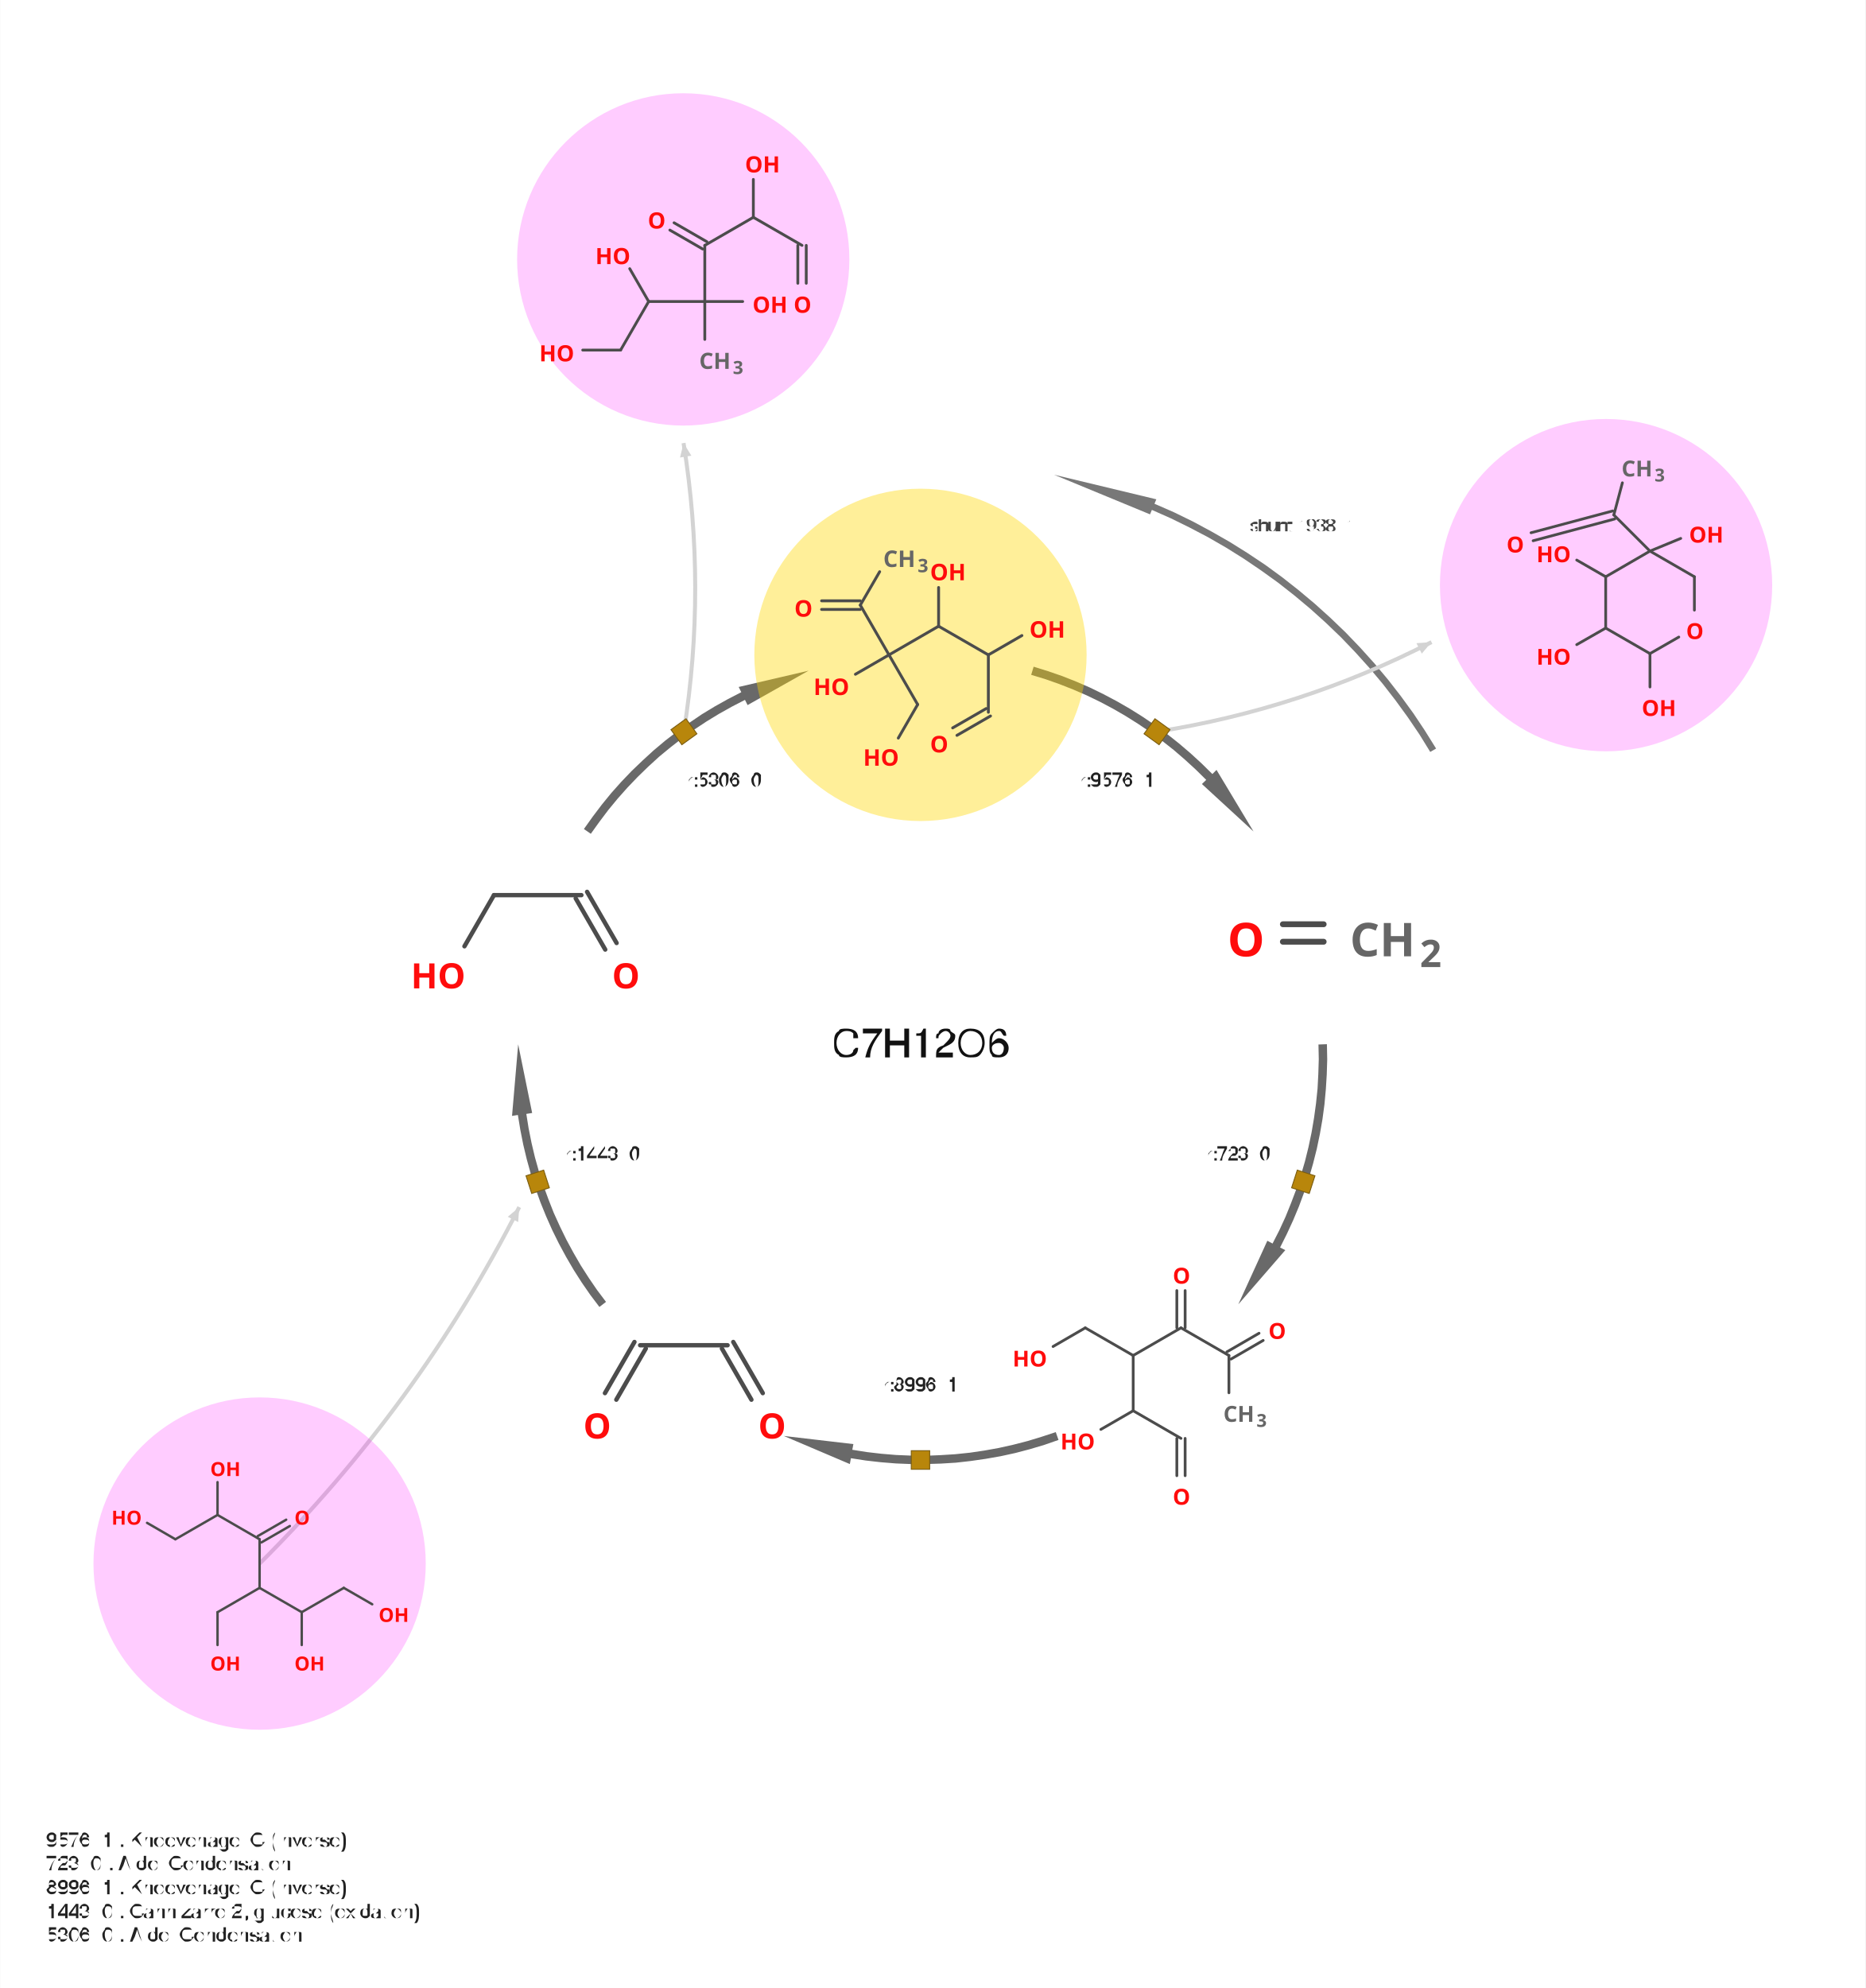
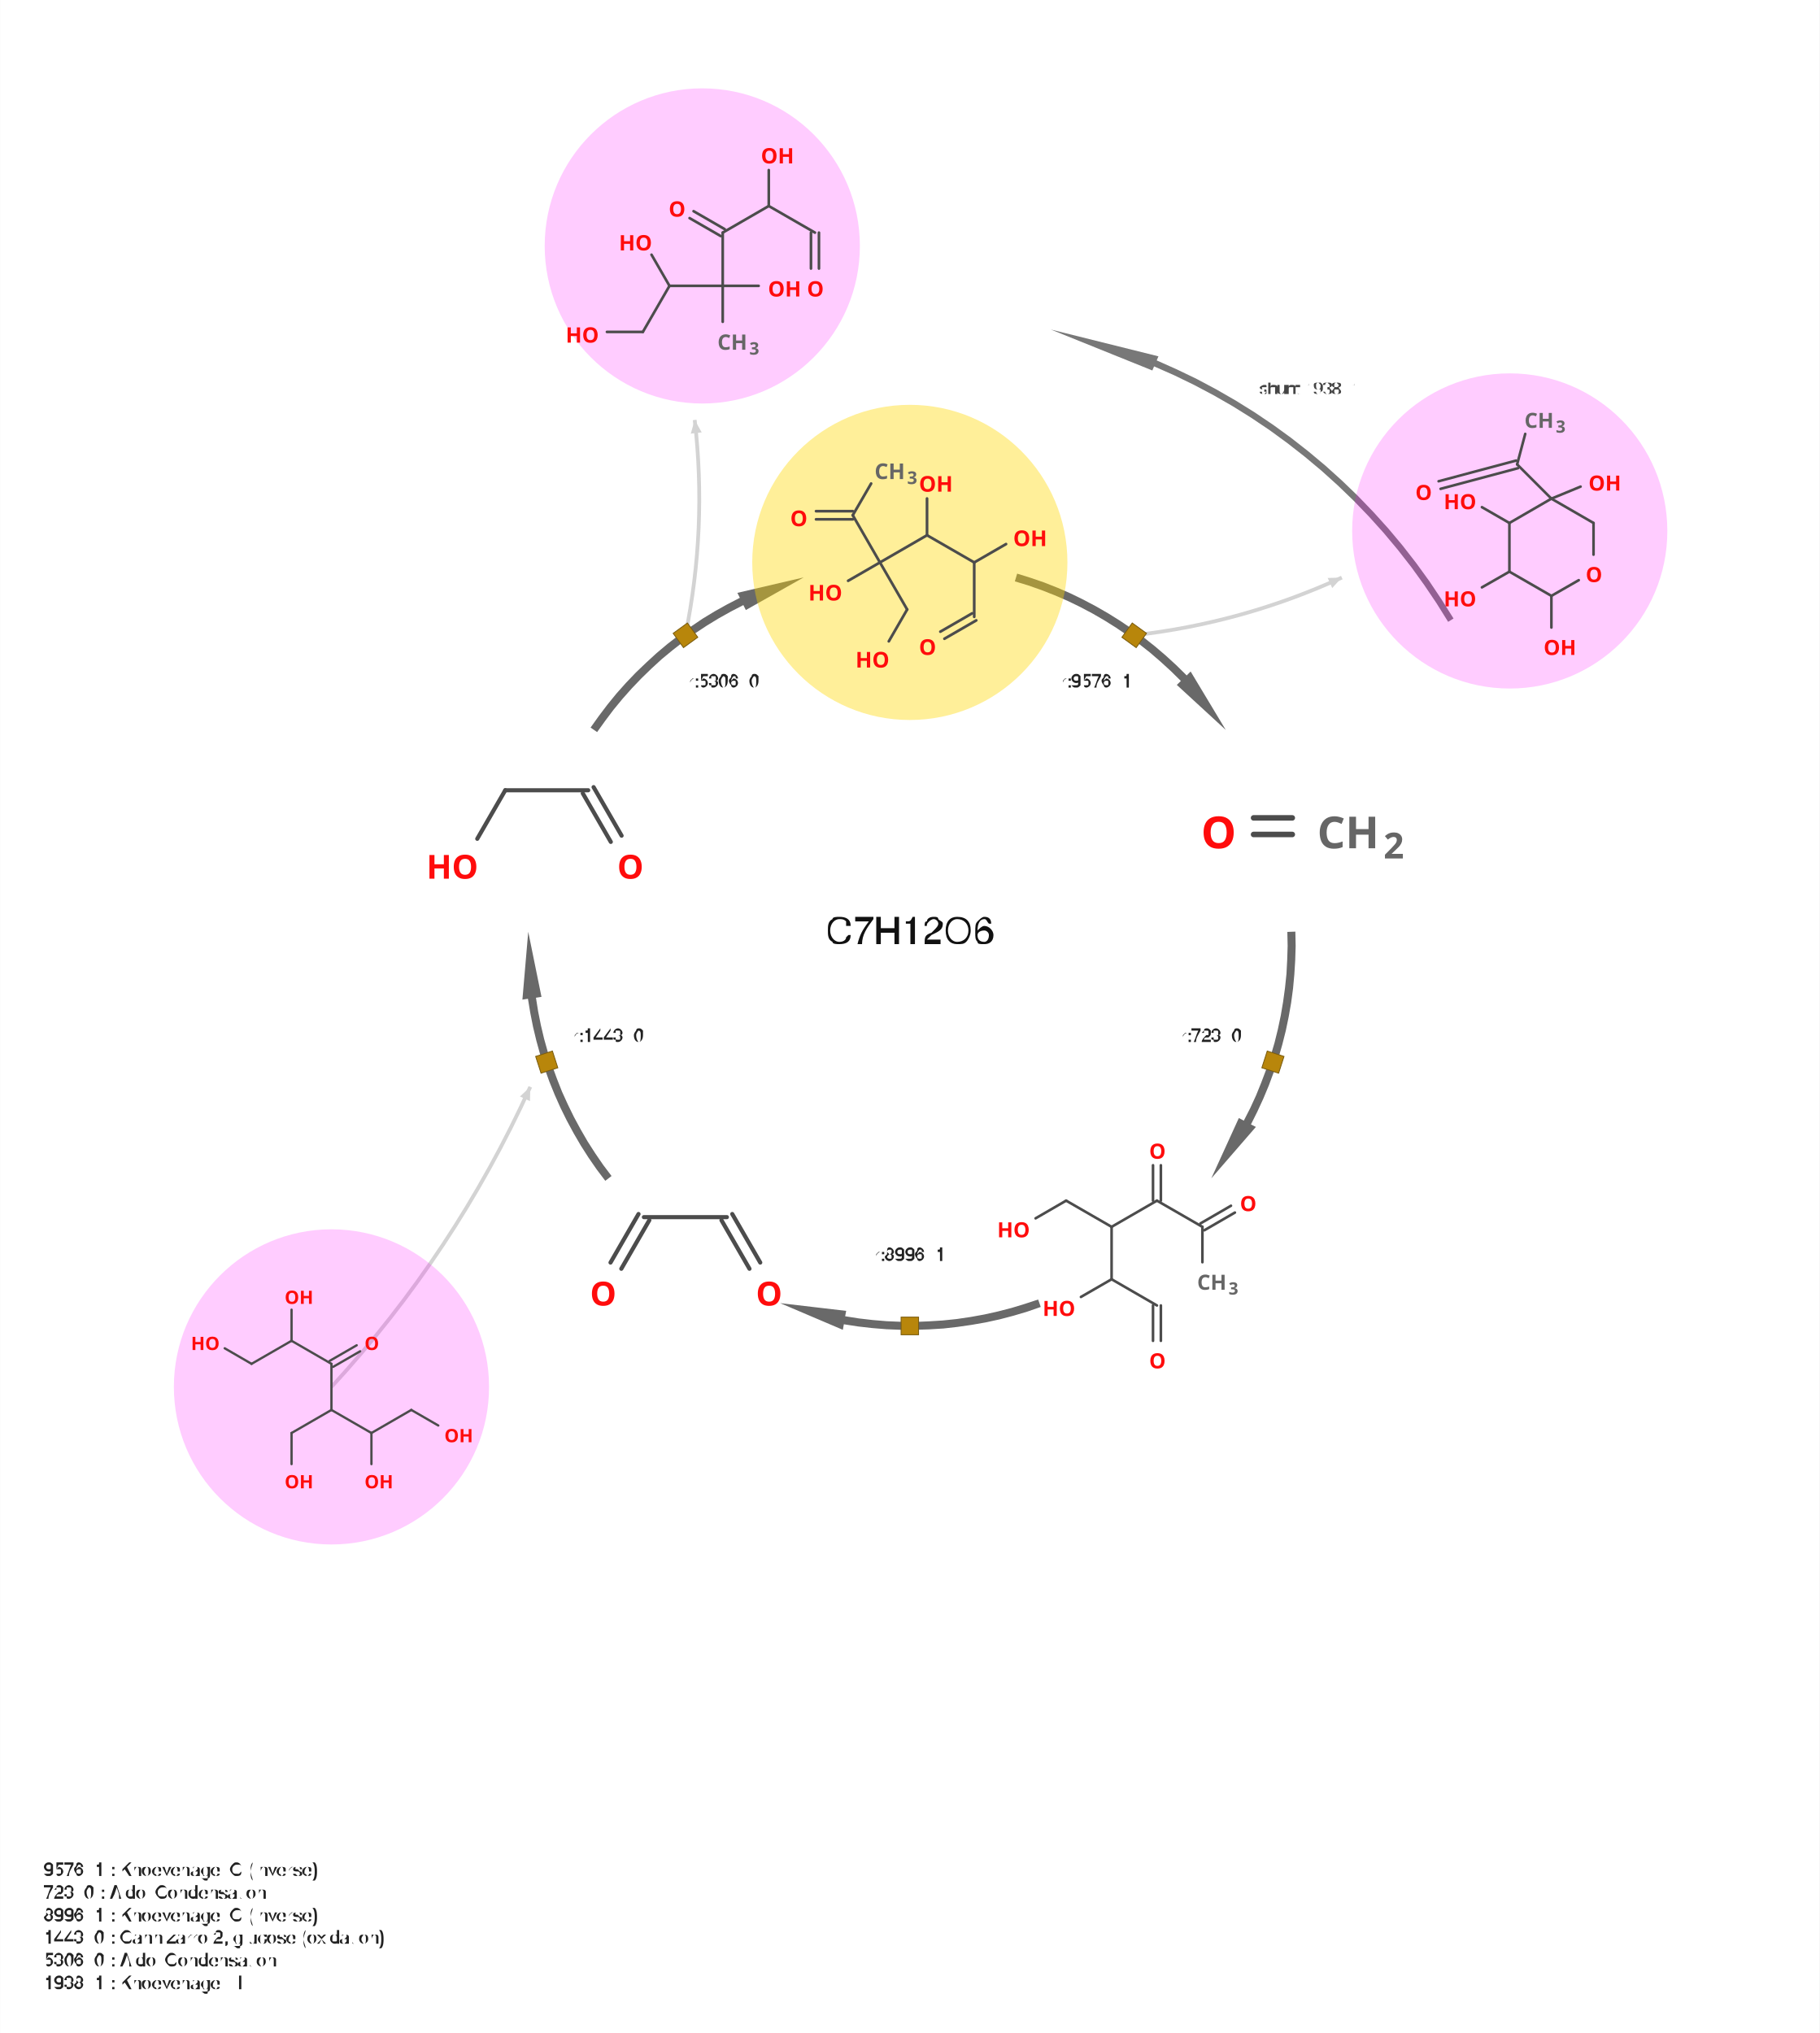
- <svg xmlns="http://www.w3.org/2000/svg" width="1100" height="1172" viewBox="0 0 1100.00 1172.28">
+ <svg xmlns="http://www.w3.org/2000/svg" width="1100" height="1229" viewBox="0 0 1100.00 1229.12">
  <rect width="100%" height="100%" fill="white" />
-   <g transform="scale(90.5594) translate(5.9933,6.8852)">
+   <g transform="scale(88.0531) translate(6.2462,6.4826)">
    <path d="M0.737,-2.544 L0.83,-2.515 L0.923,-2.483 L1.014,-2.447 L1.104,-2.408 L1.192,-2.365 L1.279,-2.319 L1.364,-2.27 L1.447,-2.218 L1.528,-2.163 L1.607,-2.105 L1.684,-2.044 L1.759,-1.98 L1.831,-1.914 L1.901,-1.845 L1.928,-1.872 L2.169,-1.471 L1.833,-1.78 L1.861,-1.807 L1.793,-1.874 L1.722,-1.939 L1.649,-2.002 L1.574,-2.061 L1.497,-2.118 L1.417,-2.172 L1.336,-2.223 L1.253,-2.271 L1.168,-2.316 L1.081,-2.358 L0.993,-2.396 L0.904,-2.431 L0.813,-2.463 L0.721,-2.491 Z" fill="#696969" opacity="1.0" stroke="none" stroke-width="0" />
    <path d="M2.647,-0.086 L2.649,0.013 L2.646,0.111 L2.64,0.208 L2.631,0.306 L2.618,0.403 L2.601,0.5 L2.581,0.596 L2.557,0.691 L2.53,0.785 L2.499,0.878 L2.465,0.97 L2.427,1.061 L2.386,1.15 L2.342,1.238 L2.376,1.255 L2.07,1.608 L2.259,1.194 L2.293,1.212 L2.337,1.126 L2.377,1.039 L2.413,0.95 L2.447,0.86 L2.477,0.769 L2.504,0.677 L2.527,0.584 L2.547,0.489 L2.563,0.395 L2.576,0.3 L2.586,0.204 L2.591,0.108 L2.594,0.012 L2.592,-0.084 Z" fill="#696969" opacity="1.0" stroke="none" stroke-width="0" />
    <path d="M0.899,2.491 L0.807,2.523 L0.713,2.551 L0.618,2.576 L0.522,2.597 L0.425,2.614 L0.328,2.628 L0.231,2.639 L0.133,2.645 L0.035,2.648 L-0.063,2.648 L-0.161,2.644 L-0.259,2.636 L-0.356,2.625 L-0.453,2.61 L-0.46,2.648 L-0.89,2.465 L-0.437,2.518 L-0.444,2.555 L-0.349,2.57 L-0.254,2.581 L-0.158,2.589 L-0.062,2.593 L0.034,2.594 L0.13,2.59 L0.226,2.584 L0.322,2.574 L0.417,2.56 L0.511,2.543 L0.605,2.522 L0.698,2.498 L0.79,2.47 L0.881,2.44 Z" fill="#696969" opacity="1.0" stroke="none" stroke-width="0" />
    <path d="M-2.091,1.625 L-2.15,1.547 L-2.206,1.466 L-2.259,1.383 L-2.308,1.299 L-2.355,1.212 L-2.398,1.125 L-2.438,1.035 L-2.475,0.944 L-2.508,0.852 L-2.538,0.758 L-2.564,0.664 L-2.587,0.568 L-2.606,0.472 L-2.622,0.375 L-2.66,0.381 L-2.62,-0.085 L-2.529,0.362 L-2.567,0.368 L-2.552,0.462 L-2.533,0.557 L-2.511,0.65 L-2.485,0.743 L-2.456,0.834 L-2.423,0.924 L-2.388,1.013 L-2.348,1.101 L-2.306,1.187 L-2.26,1.272 L-2.212,1.355 L-2.16,1.436 L-2.106,1.515 L-2.048,1.592 Z" fill="#696969" opacity="1.0" stroke="none" stroke-width="0" />
    <path d="M-2.192,-1.487 L-2.135,-1.567 L-2.076,-1.645 L-2.014,-1.721 L-1.949,-1.794 L-1.881,-1.865 L-1.81,-1.933 L-1.738,-1.999 L-1.663,-2.062 L-1.585,-2.122 L-1.505,-2.179 L-1.424,-2.234 L-1.34,-2.285 L-1.254,-2.333 L-1.167,-2.378 L-1.184,-2.412 L-0.729,-2.518 L-1.126,-2.294 L-1.143,-2.328 L-1.228,-2.284 L-1.312,-2.237 L-1.394,-2.187 L-1.474,-2.134 L-1.552,-2.078 L-1.628,-2.019 L-1.702,-1.958 L-1.773,-1.893 L-1.842,-1.826 L-1.908,-1.757 L-1.972,-1.685 L-2.033,-1.611 L-2.091,-1.534 L-2.147,-1.456 Z" fill="#696969" opacity="1.0" stroke="none" stroke-width="0" />
-     <path d="M3.358,-2.011 L3.285,-2.128 L3.209,-2.242 L3.128,-2.353 L3.044,-2.461 L2.956,-2.566 L2.864,-2.668 L2.769,-2.767 L2.67,-2.862 L2.568,-2.954 L2.463,-3.042 L2.355,-3.127 L2.244,-3.208 L2.13,-3.284 L2.013,-3.357 L1.894,-3.425 L1.773,-3.49 L1.65,-3.55 L1.524,-3.605 L1.536,-3.634 L0.87,-3.794 L1.495,-3.536 L1.507,-3.565 L1.631,-3.51 L1.753,-3.45 L1.873,-3.387 L1.991,-3.319 L2.106,-3.247 L2.218,-3.171 L2.328,-3.092 L2.435,-3.008 L2.539,-2.921 L2.64,-2.83 L2.738,-2.736 L2.832,-2.638 L2.923,-2.537 L3.01,-2.433 L3.093,-2.326 L3.173,-2.216 L3.249,-2.104 L3.32,-1.989 Z" fill="#696969" opacity="0.9" />
-     <text x="2.488" y="-3.424" font-family="Helvetica, Arial, sans-serif" font-size="0.113" text-anchor="middle" fill="#444" font-weight="normal">shunt 1938_1</text>
-     <path d="M1.541,-2.121 Q2.481,-2.269 3.328,-2.704" fill="none" stroke="#d3d3d3" stroke-width="0.026" />
-     <path d="M3.328,-2.704 L3.265,-2.629 L3.23,-2.697 Z" fill="#d3d3d3" />
-     <circle cx="4.465" cy="-3.075" r="1.082" fill="#ff00ff" fill-opacity="0.2" stroke="none" />
-     <svg x="3.326" y="-4.214" width="2.278" height="2.278" viewBox="0 0 100 100" preserveAspectRatio="xMidYMid meet">
+     <path d="M3.733,-2.236 L3.652,-2.365 L3.567,-2.492 L3.478,-2.615 L3.384,-2.736 L3.286,-2.853 L3.184,-2.966 L3.078,-3.076 L2.968,-3.182 L2.855,-3.284 L2.738,-3.382 L2.618,-3.476 L2.494,-3.566 L2.368,-3.651 L2.238,-3.732 L2.106,-3.808 L1.971,-3.88 L1.834,-3.946 L1.695,-4.008 L1.707,-4.036 L0.968,-4.22 L1.665,-3.939 L1.677,-3.967 L1.815,-3.906 L1.951,-3.84 L2.085,-3.769 L2.216,-3.694 L2.344,-3.614 L2.469,-3.53 L2.591,-3.441 L2.71,-3.348 L2.826,-3.251 L2.938,-3.15 L3.047,-3.045 L3.152,-2.936 L3.253,-2.824 L3.35,-2.708 L3.443,-2.589 L3.531,-2.467 L3.616,-2.341 L3.696,-2.213 Z" fill="#696969" opacity="0.9" />
+     <text x="2.745" y="-3.778" font-family="Helvetica, Arial, sans-serif" font-size="0.113" text-anchor="middle" fill="#444" font-weight="normal">shunt 1938_1</text>
+     <path d="M1.541,-2.121 Q2.285,-2.205 2.966,-2.517" fill="none" stroke="#d3d3d3" stroke-width="0.026" />
+     <path d="M2.966,-2.517 L2.9,-2.445 L2.869,-2.514 Z" fill="#d3d3d3" />
+     <circle cx="4.119" cy="-2.837" r="1.082" fill="#ff00ff" fill-opacity="0.2" stroke="none" />
+     <svg x="2.98" y="-3.976" width="2.278" height="2.278" viewBox="0 0 100 100" preserveAspectRatio="xMidYMid meet">
      <g transform="translate(0,0)">
        <svg width="100" height="100" x="0" y="0" viewBox="0 0 212.334 253.57" font-family="sans-serif" stroke="rgb(76,76,76)" stroke-width="2" stroke-linecap="round">
          <line x1="118.0" y1="52.6" x2="111.8" y2="75.9" opacity="1.0" stroke="rgb(76,76,76)" stroke-width="2.0" />
          <line x1="112.5" y1="78.8" x2="53.3" y2="94.6" opacity="1.0" stroke="rgb(76,76,76)" stroke-width="2.0" />
          <line x1="111.0" y1="73.0" x2="51.8" y2="88.8" opacity="1.0" stroke="rgb(76,76,76)" stroke-width="2.0" />
          <line x1="111.8" y1="75.9" x2="138.0" y2="102.1" opacity="1.0" stroke="rgb(76,76,76)" stroke-width="2.0" />
          <line x1="138.0" y1="102.1" x2="160.3" y2="92.9" opacity="1.0" stroke="rgb(76,76,76)" stroke-width="2.0" />
          <line x1="138.0" y1="176.4" x2="138.0" y2="200.6" opacity="1.0" stroke="rgb(76,76,76)" stroke-width="2.0" />
          <line x1="105.9" y1="157.9" x2="84.9" y2="169.9" opacity="1.0" stroke="rgb(76,76,76)" stroke-width="2.0" />
          <line x1="105.9" y1="120.7" x2="84.9" y2="108.6" opacity="1.0" stroke="rgb(76,76,76)" stroke-width="2.0" />
          <line x1="158.9" y1="164.4" x2="138.0" y2="176.4" opacity="1.0" stroke="rgb(76,76,76)" stroke-width="2.0" />
          <line x1="138.0" y1="176.4" x2="105.9" y2="157.9" opacity="1.0" stroke="rgb(76,76,76)" stroke-width="2.0" />
          <line x1="105.9" y1="157.9" x2="105.9" y2="120.7" opacity="1.0" stroke="rgb(76,76,76)" stroke-width="2.0" />
          <line x1="105.9" y1="120.7" x2="138.0" y2="102.1" opacity="1.0" stroke="rgb(76,76,76)" stroke-width="2.0" />
          <line x1="138.0" y1="102.1" x2="170.2" y2="120.7" opacity="1.0" stroke="rgb(76,76,76)" stroke-width="2.0" />
          <line x1="170.2" y1="120.7" x2="170.2" y2="144.9" opacity="1.0" stroke="rgb(76,76,76)" stroke-width="2.0" />
          <text x="117.368" y="48" fill="rgb(102,102,102)" stroke-width="0" font-weight="bold" font-size="16">CH</text>
          <text x="141.368" y="51.68" fill="rgb(102,102,102)" stroke-width="0" font-weight="bold" font-size="13">3</text>
          <text x="34" y="103.104" fill="rgb(255,12,12)" stroke-width="0" font-weight="bold" font-size="16">O</text>
          <text x="166.334" y="95.927" fill="rgb(255,12,12)" stroke-width="0" font-weight="bold" font-size="16">OH</text>
          <text x="164.185" y="165.855" fill="rgb(255,12,12)" stroke-width="0" font-weight="bold" font-size="16">O</text>
          <text x="132.018" y="221.57" fill="rgb(255,12,12)" stroke-width="0" font-weight="bold" font-size="16">OH</text>
          <text x="55.685" y="184.427" fill="rgb(255,12,12)" stroke-width="0" font-weight="bold" font-size="16">HO</text>
          <text x="55.685" y="110.141" fill="rgb(255,12,12)" stroke-width="0" font-weight="bold" font-size="16">HO</text>
        </svg>
      </g>
      <text font-size="18" fill="gray" font-family="sans-serif" x="10" y="20" />
    </svg>
-     <path d="M-4.304,3.296 Q-3.273,2.271 -2.613,0.975" fill="none" stroke="#d3d3d3" stroke-width="0.026" />
-     <path d="M-2.613,0.975 L-2.62,1.072 L-2.688,1.038 Z" fill="#d3d3d3" />
-     <circle cx="-4.304" cy="3.296" r="1.082" fill="#ff00ff" fill-opacity="0.2" stroke="none" />
-     <svg x="-5.443" y="2.157" width="2.278" height="2.278" viewBox="0 0 100 100" preserveAspectRatio="xMidYMid meet">
+     <path d="M-3.971,3.04 Q-3.123,2.119 -2.606,0.98" fill="none" stroke="#d3d3d3" stroke-width="0.026" />
+     <path d="M-2.606,0.98 L-2.608,1.078 L-2.677,1.046 Z" fill="#d3d3d3" />
+     <circle cx="-3.971" cy="3.04" r="1.082" fill="#ff00ff" fill-opacity="0.2" stroke="none" />
+     <svg x="-5.11" y="1.901" width="2.278" height="2.278" viewBox="0 0 100 100" preserveAspectRatio="xMidYMid meet">
      <g transform="translate(0,0)">
        <svg width="100" height="100" x="0" y="0" viewBox="0 0 287.846 240" font-family="sans-serif" stroke="rgb(76,76,76)" stroke-width="2" stroke-linecap="round">
          <line x1="168.8" y1="89.1" x2="145.4" y2="102.6" opacity="1.0" stroke="rgb(76,76,76)" stroke-width="2.0" />
          <line x1="165.8" y1="83.9" x2="142.4" y2="97.4" opacity="1.0" stroke="rgb(76,76,76)" stroke-width="2.0" />
          <line x1="143.9" y1="100.0" x2="109.3" y2="80.0" opacity="1.0" stroke="rgb(76,76,76)" stroke-width="2.0" />
          <line x1="109.3" y1="80.0" x2="109.3" y2="53.0" opacity="1.0" stroke="rgb(76,76,76)" stroke-width="2.0" />
          <line x1="109.3" y1="80.0" x2="74.6" y2="100.0" opacity="1.0" stroke="rgb(76,76,76)" stroke-width="2.0" />
          <line x1="74.6" y1="100.0" x2="51.3" y2="86.5" opacity="1.0" stroke="rgb(76,76,76)" stroke-width="2.0" />
          <line x1="143.9" y1="100.0" x2="143.9" y2="140.0" opacity="1.0" stroke="rgb(76,76,76)" stroke-width="2.0" />
          <line x1="143.9" y1="140.0" x2="109.3" y2="160.0" opacity="1.0" stroke="rgb(76,76,76)" stroke-width="2.0" />
          <line x1="109.3" y1="160.0" x2="109.3" y2="187.0" opacity="1.0" stroke="rgb(76,76,76)" stroke-width="2.0" />
          <line x1="143.9" y1="140.0" x2="178.6" y2="160.0" opacity="1.0" stroke="rgb(76,76,76)" stroke-width="2.0" />
          <line x1="178.6" y1="160.0" x2="178.6" y2="187.0" opacity="1.0" stroke="rgb(76,76,76)" stroke-width="2.0" />
          <line x1="178.6" y1="160.0" x2="213.2" y2="140.0" opacity="1.0" stroke="rgb(76,76,76)" stroke-width="2.0" />
          <line x1="213.2" y1="140.0" x2="236.6" y2="153.5" opacity="1.0" stroke="rgb(76,76,76)" stroke-width="2.0" />
          <text x="172.564" y="88" fill="rgb(255,12,12)" stroke-width="0" font-weight="bold" font-size="16">O</text>
          <text x="103.282" y="48" fill="rgb(255,12,12)" stroke-width="0" font-weight="bold" font-size="16">OH</text>
          <text x="22" y="88" fill="rgb(255,12,12)" stroke-width="0" font-weight="bold" font-size="16">HO</text>
          <text x="103.282" y="208" fill="rgb(255,12,12)" stroke-width="0" font-weight="bold" font-size="16">OH</text>
          <text x="172.564" y="208" fill="rgb(255,12,12)" stroke-width="0" font-weight="bold" font-size="16">OH</text>
          <text x="241.846" y="168" fill="rgb(255,12,12)" stroke-width="0" font-weight="bold" font-size="16">OH</text>
        </svg>
      </g>
      <text font-size="18" fill="gray" font-family="sans-serif" x="10" y="20" />
    </svg>
-     <path d="M-1.541,-2.121 Q-1.392,-3.061 -1.543,-4" fill="none" stroke="#d3d3d3" stroke-width="0.026" />
-     <path d="M-1.543,-4 L-1.492,-3.918 L-1.566,-3.906 Z" fill="#d3d3d3" />
-     <circle cx="-1.545" cy="-5.196" r="1.082" fill="#ff00ff" fill-opacity="0.2" stroke="none" />
-     <svg x="-2.684" y="-6.335" width="2.278" height="2.278" viewBox="0 0 100 100" preserveAspectRatio="xMidYMid meet">
+     <path d="M-1.541,-2.121 Q-1.391,-2.855 -1.477,-3.599" fill="none" stroke="#d3d3d3" stroke-width="0.026" />
+     <path d="M-1.477,-3.599 L-1.429,-3.514 L-1.504,-3.505 Z" fill="#d3d3d3" />
+     <circle cx="-1.425" cy="-4.794" r="1.082" fill="#ff00ff" fill-opacity="0.2" stroke="none" />
+     <svg x="-2.564" y="-5.933" width="2.278" height="2.278" viewBox="0 0 100 100" preserveAspectRatio="xMidYMid meet">
      <g transform="translate(0,0)">
        <svg width="100" height="100" x="0" y="0" viewBox="0 0 249.282 220" font-family="sans-serif" stroke="rgb(76,76,76)" stroke-width="2" stroke-linecap="round">
          <line x1="140.0" y1="167.0" x2="140.0" y2="140.0" opacity="1.0" stroke="rgb(76,76,76)" stroke-width="2.0" />
          <line x1="140.0" y1="140.0" x2="167.0" y2="140.0" opacity="1.0" stroke="rgb(76,76,76)" stroke-width="2.0" />
          <line x1="140.0" y1="140.0" x2="140.0" y2="100.0" opacity="1.0" stroke="rgb(76,76,76)" stroke-width="2.0" />
          <line x1="138.5" y1="102.6" x2="115.1" y2="89.1" opacity="1.0" stroke="rgb(76,76,76)" stroke-width="2.0" />
          <line x1="141.5" y1="97.4" x2="118.1" y2="83.9" opacity="1.0" stroke="rgb(76,76,76)" stroke-width="2.0" />
          <line x1="140.0" y1="100.0" x2="174.6" y2="80.0" opacity="1.0" stroke="rgb(76,76,76)" stroke-width="2.0" />
          <line x1="174.6" y1="80.0" x2="174.6" y2="53.0" opacity="1.0" stroke="rgb(76,76,76)" stroke-width="2.0" />
          <line x1="174.6" y1="80.0" x2="209.3" y2="100.0" opacity="1.0" stroke="rgb(76,76,76)" stroke-width="2.0" />
          <line x1="212.3" y1="100.0" x2="212.3" y2="127.0" opacity="1.0" stroke="rgb(76,76,76)" stroke-width="2.0" />
          <line x1="206.3" y1="100.0" x2="206.3" y2="127.0" opacity="1.0" stroke="rgb(76,76,76)" stroke-width="2.0" />
          <line x1="140.0" y1="140.0" x2="100.0" y2="140.0" opacity="1.0" stroke="rgb(76,76,76)" stroke-width="2.0" />
          <line x1="100.0" y1="140.0" x2="86.5" y2="116.6" opacity="1.0" stroke="rgb(76,76,76)" stroke-width="2.0" />
          <line x1="100.0" y1="140.0" x2="80.0" y2="174.6" opacity="1.0" stroke="rgb(76,76,76)" stroke-width="2.0" />
          <line x1="80.0" y1="174.6" x2="53.0" y2="174.6" opacity="1.0" stroke="rgb(76,76,76)" stroke-width="2.0" />
          <text x="136" y="188" fill="rgb(102,102,102)" stroke-width="0" font-weight="bold" font-size="16">CH</text>
          <text x="160" y="191.68" fill="rgb(102,102,102)" stroke-width="0" font-weight="bold" font-size="13">3</text>
          <text x="174" y="148" fill="rgb(255,12,12)" stroke-width="0" font-weight="bold" font-size="16">OH</text>
          <text x="99.359" y="88" fill="rgb(255,12,12)" stroke-width="0" font-weight="bold" font-size="16">O</text>
          <text x="168.641" y="48" fill="rgb(255,12,12)" stroke-width="0" font-weight="bold" font-size="16">OH</text>
          <text x="203.282" y="148" fill="rgb(255,12,12)" stroke-width="0" font-weight="bold" font-size="16">O</text>
          <text x="62" y="113.359" fill="rgb(255,12,12)" stroke-width="0" font-weight="bold" font-size="16">HO</text>
          <text x="22" y="182.641" fill="rgb(255,12,12)" stroke-width="0" font-weight="bold" font-size="16">HO</text>
        </svg>
      </g>
      <text font-size="18" fill="gray" font-family="sans-serif" x="10" y="20" />
    </svg>
    <circle cx="0" cy="-2.621" r="1.082" fill="#ffd700" fill-opacity="0.4" stroke="none" />
    <svg x="-1.139" y="-3.76" width="2.278" height="2.278" viewBox="0 0 100 100" preserveAspectRatio="xMidYMid meet">
      <g transform="translate(0,0)">
        <svg width="100" height="100" x="0" y="0" viewBox="0 0 243.923 218.564" font-family="sans-serif" stroke="rgb(76,76,76)" stroke-width="2" stroke-linecap="round">
          <line x1="93.5" y1="51.3" x2="80.0" y2="74.6" opacity="1.0" stroke="rgb(76,76,76)" stroke-width="2.0" />
          <line x1="80.0" y1="77.6" x2="53.0" y2="77.6" opacity="1.0" stroke="rgb(76,76,76)" stroke-width="2.0" />
          <line x1="80.0" y1="71.6" x2="53.0" y2="71.6" opacity="1.0" stroke="rgb(76,76,76)" stroke-width="2.0" />
          <line x1="80.0" y1="74.6" x2="100.0" y2="109.3" opacity="1.0" stroke="rgb(76,76,76)" stroke-width="2.0" />
          <line x1="100.0" y1="109.3" x2="76.6" y2="122.8" opacity="1.0" stroke="rgb(76,76,76)" stroke-width="2.0" />
          <line x1="100.0" y1="109.3" x2="120.0" y2="143.9" opacity="1.0" stroke="rgb(76,76,76)" stroke-width="2.0" />
          <line x1="120.0" y1="143.9" x2="106.5" y2="167.3" opacity="1.0" stroke="rgb(76,76,76)" stroke-width="2.0" />
          <line x1="100.0" y1="109.3" x2="134.6" y2="89.3" opacity="1.0" stroke="rgb(76,76,76)" stroke-width="2.0" />
          <line x1="134.6" y1="89.3" x2="134.6" y2="62.3" opacity="1.0" stroke="rgb(76,76,76)" stroke-width="2.0" />
          <line x1="134.6" y1="89.3" x2="169.3" y2="109.3" opacity="1.0" stroke="rgb(76,76,76)" stroke-width="2.0" />
          <line x1="169.3" y1="109.3" x2="192.7" y2="95.8" opacity="1.0" stroke="rgb(76,76,76)" stroke-width="2.0" />
          <line x1="169.3" y1="109.3" x2="169.3" y2="149.3" opacity="1.0" stroke="rgb(76,76,76)" stroke-width="2.0" />
          <line x1="170.8" y1="151.9" x2="147.4" y2="165.4" opacity="1.0" stroke="rgb(76,76,76)" stroke-width="2.0" />
          <line x1="167.8" y1="146.7" x2="144.4" y2="160.2" opacity="1.0" stroke="rgb(76,76,76)" stroke-width="2.0" />
          <text x="96" y="48" fill="rgb(102,102,102)" stroke-width="0" font-weight="bold" font-size="16">CH</text>
          <text x="120" y="51.68" fill="rgb(102,102,102)" stroke-width="0" font-weight="bold" font-size="13">3</text>
          <text x="34" y="82.641" fill="rgb(255,12,12)" stroke-width="0" font-weight="bold" font-size="16">O</text>
          <text x="47.359" y="137.282" fill="rgb(255,12,12)" stroke-width="0" font-weight="bold" font-size="16">HO</text>
          <text x="82" y="186.564" fill="rgb(255,12,12)" stroke-width="0" font-weight="bold" font-size="16">HO</text>
          <text x="128.641" y="57.282" fill="rgb(255,12,12)" stroke-width="0" font-weight="bold" font-size="16">OH</text>
          <text x="197.923" y="97.282" fill="rgb(255,12,12)" stroke-width="0" font-weight="bold" font-size="16">OH</text>
          <text x="128.641" y="177.282" fill="rgb(255,12,12)" stroke-width="0" font-weight="bold" font-size="16">O</text>
        </svg>
      </g>
      <text font-size="18" fill="gray" font-family="sans-serif" x="10" y="20" />
    </svg>
    <path d="M1.625,-2.134 L1.527,-2.205 L1.456,-2.107 L1.554,-2.036 Z" fill="#b8860b" stroke="#7a5c10" stroke-width="0.006" />
    <text x="1.279" y="-1.761" font-family="Helvetica, Arial, sans-serif" font-size="0.125" text-anchor="middle" fill="#222" font-weight="normal">r:9576_1</text>
    <svg x="1.354" y="-1.949" width="2.278" height="2.278" viewBox="0 0 100 100" preserveAspectRatio="xMidYMid meet">
      <g transform="translate(0,0)">
        <svg width="100" height="100" x="0" y="0" viewBox="0 0 120 80" font-family="sans-serif" stroke="rgb(76,76,76)" stroke-width="2" stroke-linecap="round">
          <line x1="67.0" y1="43.0" x2="53.0" y2="43.0" opacity="1.0" stroke="rgb(76,76,76)" stroke-width="2.0" />
          <line x1="67.0" y1="37.0" x2="53.0" y2="37.0" opacity="1.0" stroke="rgb(76,76,76)" stroke-width="2.0" />
          <text x="76" y="48" fill="rgb(102,102,102)" stroke-width="0" font-weight="bold" font-size="16">CH</text>
          <text x="100" y="51.68" fill="rgb(102,102,102)" stroke-width="0" font-weight="bold" font-size="13">2</text>
          <text x="34" y="48" fill="rgb(255,12,12)" stroke-width="0" font-weight="bold" font-size="16">O</text>
        </svg>
      </g>
      <text font-size="18" fill="gray" font-family="sans-serif" x="10" y="20" />
    </svg>
    <path d="M2.532,0.886 L2.569,0.771 L2.454,0.734 L2.417,0.849 Z" fill="#b8860b" stroke="#7a5c10" stroke-width="0.006" />
    <text x="2.07" y="0.672" font-family="Helvetica, Arial, sans-serif" font-size="0.125" text-anchor="middle" fill="#222" font-weight="normal">r:723_0</text>
    <svg x="0.402" y="0.982" width="2.278" height="2.278" viewBox="0 0 100 100" preserveAspectRatio="xMidYMid meet">
      <g transform="translate(0,0)">
        <svg width="100" height="100" x="0" y="0" viewBox="0 0 253.205 240" font-family="sans-serif" stroke="rgb(76,76,76)" stroke-width="2" stroke-linecap="round">
          <line x1="178.6" y1="127.0" x2="178.6" y2="100.0" opacity="1.0" stroke="rgb(76,76,76)" stroke-width="2.0" />
          <line x1="177.1" y1="97.4" x2="200.4" y2="83.9" opacity="1.0" stroke="rgb(76,76,76)" stroke-width="2.0" />
          <line x1="180.1" y1="102.6" x2="203.4" y2="89.1" opacity="1.0" stroke="rgb(76,76,76)" stroke-width="2.0" />
          <line x1="178.6" y1="100.0" x2="143.9" y2="80.0" opacity="1.0" stroke="rgb(76,76,76)" stroke-width="2.0" />
          <line x1="140.9" y1="80.0" x2="140.9" y2="53.0" opacity="1.0" stroke="rgb(76,76,76)" stroke-width="2.0" />
          <line x1="146.9" y1="80.0" x2="146.9" y2="53.0" opacity="1.0" stroke="rgb(76,76,76)" stroke-width="2.0" />
          <line x1="143.9" y1="80.0" x2="109.3" y2="100.0" opacity="1.0" stroke="rgb(76,76,76)" stroke-width="2.0" />
          <line x1="109.3" y1="100.0" x2="74.6" y2="80.0" opacity="1.0" stroke="rgb(76,76,76)" stroke-width="2.0" />
          <line x1="74.6" y1="80.0" x2="51.3" y2="93.5" opacity="1.0" stroke="rgb(76,76,76)" stroke-width="2.0" />
          <line x1="109.3" y1="100.0" x2="109.3" y2="140.0" opacity="1.0" stroke="rgb(76,76,76)" stroke-width="2.0" />
          <line x1="109.3" y1="140.0" x2="85.9" y2="153.5" opacity="1.0" stroke="rgb(76,76,76)" stroke-width="2.0" />
          <line x1="109.3" y1="140.0" x2="143.9" y2="160.0" opacity="1.0" stroke="rgb(76,76,76)" stroke-width="2.0" />
          <line x1="146.9" y1="160.0" x2="146.9" y2="187.0" opacity="1.0" stroke="rgb(76,76,76)" stroke-width="2.0" />
          <line x1="140.9" y1="160.0" x2="140.9" y2="187.0" opacity="1.0" stroke="rgb(76,76,76)" stroke-width="2.0" />
          <text x="174.564" y="148" fill="rgb(102,102,102)" stroke-width="0" font-weight="bold" font-size="16">CH</text>
          <text x="198.564" y="151.68" fill="rgb(102,102,102)" stroke-width="0" font-weight="bold" font-size="13">3</text>
          <text x="207.205" y="88" fill="rgb(255,12,12)" stroke-width="0" font-weight="bold" font-size="16">O</text>
          <text x="137.923" y="48" fill="rgb(255,12,12)" stroke-width="0" font-weight="bold" font-size="16">O</text>
          <text x="22" y="108" fill="rgb(255,12,12)" stroke-width="0" font-weight="bold" font-size="16">HO</text>
          <text x="56.641" y="168" fill="rgb(255,12,12)" stroke-width="0" font-weight="bold" font-size="16">HO</text>
          <text x="137.923" y="208" fill="rgb(255,12,12)" stroke-width="0" font-weight="bold" font-size="16">O</text>
        </svg>
      </g>
      <text font-size="18" fill="gray" font-family="sans-serif" x="10" y="20" />
    </svg>
    <path d="M-0.06,2.682 L0.06,2.682 L0.06,2.561 L-0.06,2.561 Z" fill="#b8860b" stroke="#7a5c10" stroke-width="0.006" />
    <text x="0" y="2.176" font-family="Helvetica, Arial, sans-serif" font-size="0.125" text-anchor="middle" fill="#222" font-weight="normal">r:8996_1</text>
    <svg x="-2.68" y="0.982" width="2.278" height="2.278" viewBox="0 0 100 100" preserveAspectRatio="xMidYMid meet">
      <g transform="translate(0,0)">
        <svg width="100" height="100" x="0" y="0" viewBox="0 0 160 114.641" font-family="sans-serif" stroke="rgb(76,76,76)" stroke-width="2" stroke-linecap="round">
          <line x1="110.9" y1="64.9" x2="97.4" y2="41.5" opacity="1.0" stroke="rgb(76,76,76)" stroke-width="2.0" />
          <line x1="116.1" y1="61.9" x2="102.6" y2="38.5" opacity="1.0" stroke="rgb(76,76,76)" stroke-width="2.0" />
          <line x1="100.0" y1="40.0" x2="60.0" y2="40.0" opacity="1.0" stroke="rgb(76,76,76)" stroke-width="2.0" />
          <line x1="62.6" y1="41.5" x2="49.1" y2="64.9" opacity="1.0" stroke="rgb(76,76,76)" stroke-width="2.0" />
          <line x1="57.4" y1="38.5" x2="43.9" y2="61.9" opacity="1.0" stroke="rgb(76,76,76)" stroke-width="2.0" />
          <text x="114" y="82.641" fill="rgb(255,12,12)" stroke-width="0" font-weight="bold" font-size="16">O</text>
          <text x="34" y="82.641" fill="rgb(255,12,12)" stroke-width="0" font-weight="bold" font-size="16">O</text>
        </svg>
      </g>
      <text font-size="18" fill="gray" font-family="sans-serif" x="10" y="20" />
    </svg>
    <path d="M-2.569,0.771 L-2.532,0.886 L-2.417,0.849 L-2.454,0.734 Z" fill="#b8860b" stroke="#7a5c10" stroke-width="0.006" />
    <text x="-2.07" y="0.672" font-family="Helvetica, Arial, sans-serif" font-size="0.125" text-anchor="middle" fill="#222" font-weight="normal">r:1443_0</text>
    <svg x="-3.632" y="-1.949" width="2.278" height="2.278" viewBox="0 0 100 100" preserveAspectRatio="xMidYMid meet">
      <g transform="translate(0,0)">
        <svg width="100" height="100" x="0" y="0" viewBox="0 0 160 114.641" font-family="sans-serif" stroke="rgb(76,76,76)" stroke-width="2" stroke-linecap="round">
          <line x1="110.9" y1="64.9" x2="97.4" y2="41.5" opacity="1.0" stroke="rgb(76,76,76)" stroke-width="2.0" />
          <line x1="116.1" y1="61.9" x2="102.6" y2="38.5" opacity="1.0" stroke="rgb(76,76,76)" stroke-width="2.0" />
          <line x1="100.0" y1="40.0" x2="60.0" y2="40.0" opacity="1.0" stroke="rgb(76,76,76)" stroke-width="2.0" />
          <line x1="60.0" y1="40.0" x2="46.5" y2="63.4" opacity="1.0" stroke="rgb(76,76,76)" stroke-width="2.0" />
          <text x="114" y="82.641" fill="rgb(255,12,12)" stroke-width="0" font-weight="bold" font-size="16">O</text>
          <text x="22" y="82.641" fill="rgb(255,12,12)" stroke-width="0" font-weight="bold" font-size="16">HO</text>
        </svg>
      </g>
      <text font-size="18" fill="gray" font-family="sans-serif" x="10" y="20" />
    </svg>
    <path d="M-1.527,-2.205 L-1.625,-2.134 L-1.554,-2.036 L-1.456,-2.107 Z" fill="#b8860b" stroke="#7a5c10" stroke-width="0.006" />
    <text x="-1.279" y="-1.761" font-family="Helvetica, Arial, sans-serif" font-size="0.125" text-anchor="middle" fill="#222" font-weight="normal">r:5306_0</text>
    <text x="0" y="-0" font-family="Helvetica, Arial, sans-serif" font-size="0.26" text-anchor="middle" fill="#111" font-weight="normal">C7H12O6</text>
-     <text x="-5.693" y="5.14" font-family="Helvetica, Arial, sans-serif" font-size="0.13" text-anchor="start" fill="#222" font-weight="normal">9576_1  :  Knoevenagel C (inverse)</text>
-     <text x="-5.693" y="5.295" font-family="Helvetica, Arial, sans-serif" font-size="0.13" text-anchor="start" fill="#222" font-weight="normal">723_0  :  Aldol Condensation</text>
-     <text x="-5.693" y="5.45" font-family="Helvetica, Arial, sans-serif" font-size="0.13" text-anchor="start" fill="#222" font-weight="normal">8996_1  :  Knoevenagel C (inverse)</text>
-     <text x="-5.693" y="5.605" font-family="Helvetica, Arial, sans-serif" font-size="0.13" text-anchor="start" fill="#222" font-weight="normal">1443_0  :  Cannizarro 2, glucose (oxidation)</text>
-     <text x="-5.693" y="5.76" font-family="Helvetica, Arial, sans-serif" font-size="0.13" text-anchor="start" fill="#222" font-weight="normal">5306_0  :  Aldol Condensation</text>
+     <text x="-5.946" y="6.401" font-family="Helvetica, Arial, sans-serif" font-size="0.125" text-anchor="start" fill="#222" font-weight="normal">9576_1  :  Knoevenagel C (inverse)</text>
+     <text x="-5.946" y="6.556" font-family="Helvetica, Arial, sans-serif" font-size="0.125" text-anchor="start" fill="#222" font-weight="normal">723_0  :  Aldol Condensation</text>
+     <text x="-5.946" y="6.711" font-family="Helvetica, Arial, sans-serif" font-size="0.125" text-anchor="start" fill="#222" font-weight="normal">8996_1  :  Knoevenagel C (inverse)</text>
+     <text x="-5.946" y="6.866" font-family="Helvetica, Arial, sans-serif" font-size="0.125" text-anchor="start" fill="#222" font-weight="normal">1443_0  :  Cannizarro 2, glucose (oxidation)</text>
+     <text x="-5.946" y="7.021" font-family="Helvetica, Arial, sans-serif" font-size="0.125" text-anchor="start" fill="#222" font-weight="normal">5306_0  :  Aldol Condensation</text>
+     <text x="-5.946" y="7.176" font-family="Helvetica, Arial, sans-serif" font-size="0.125" text-anchor="start" fill="#222" font-weight="normal">1938_1  :  Knoevenagel H</text>
  </g>
</svg>
